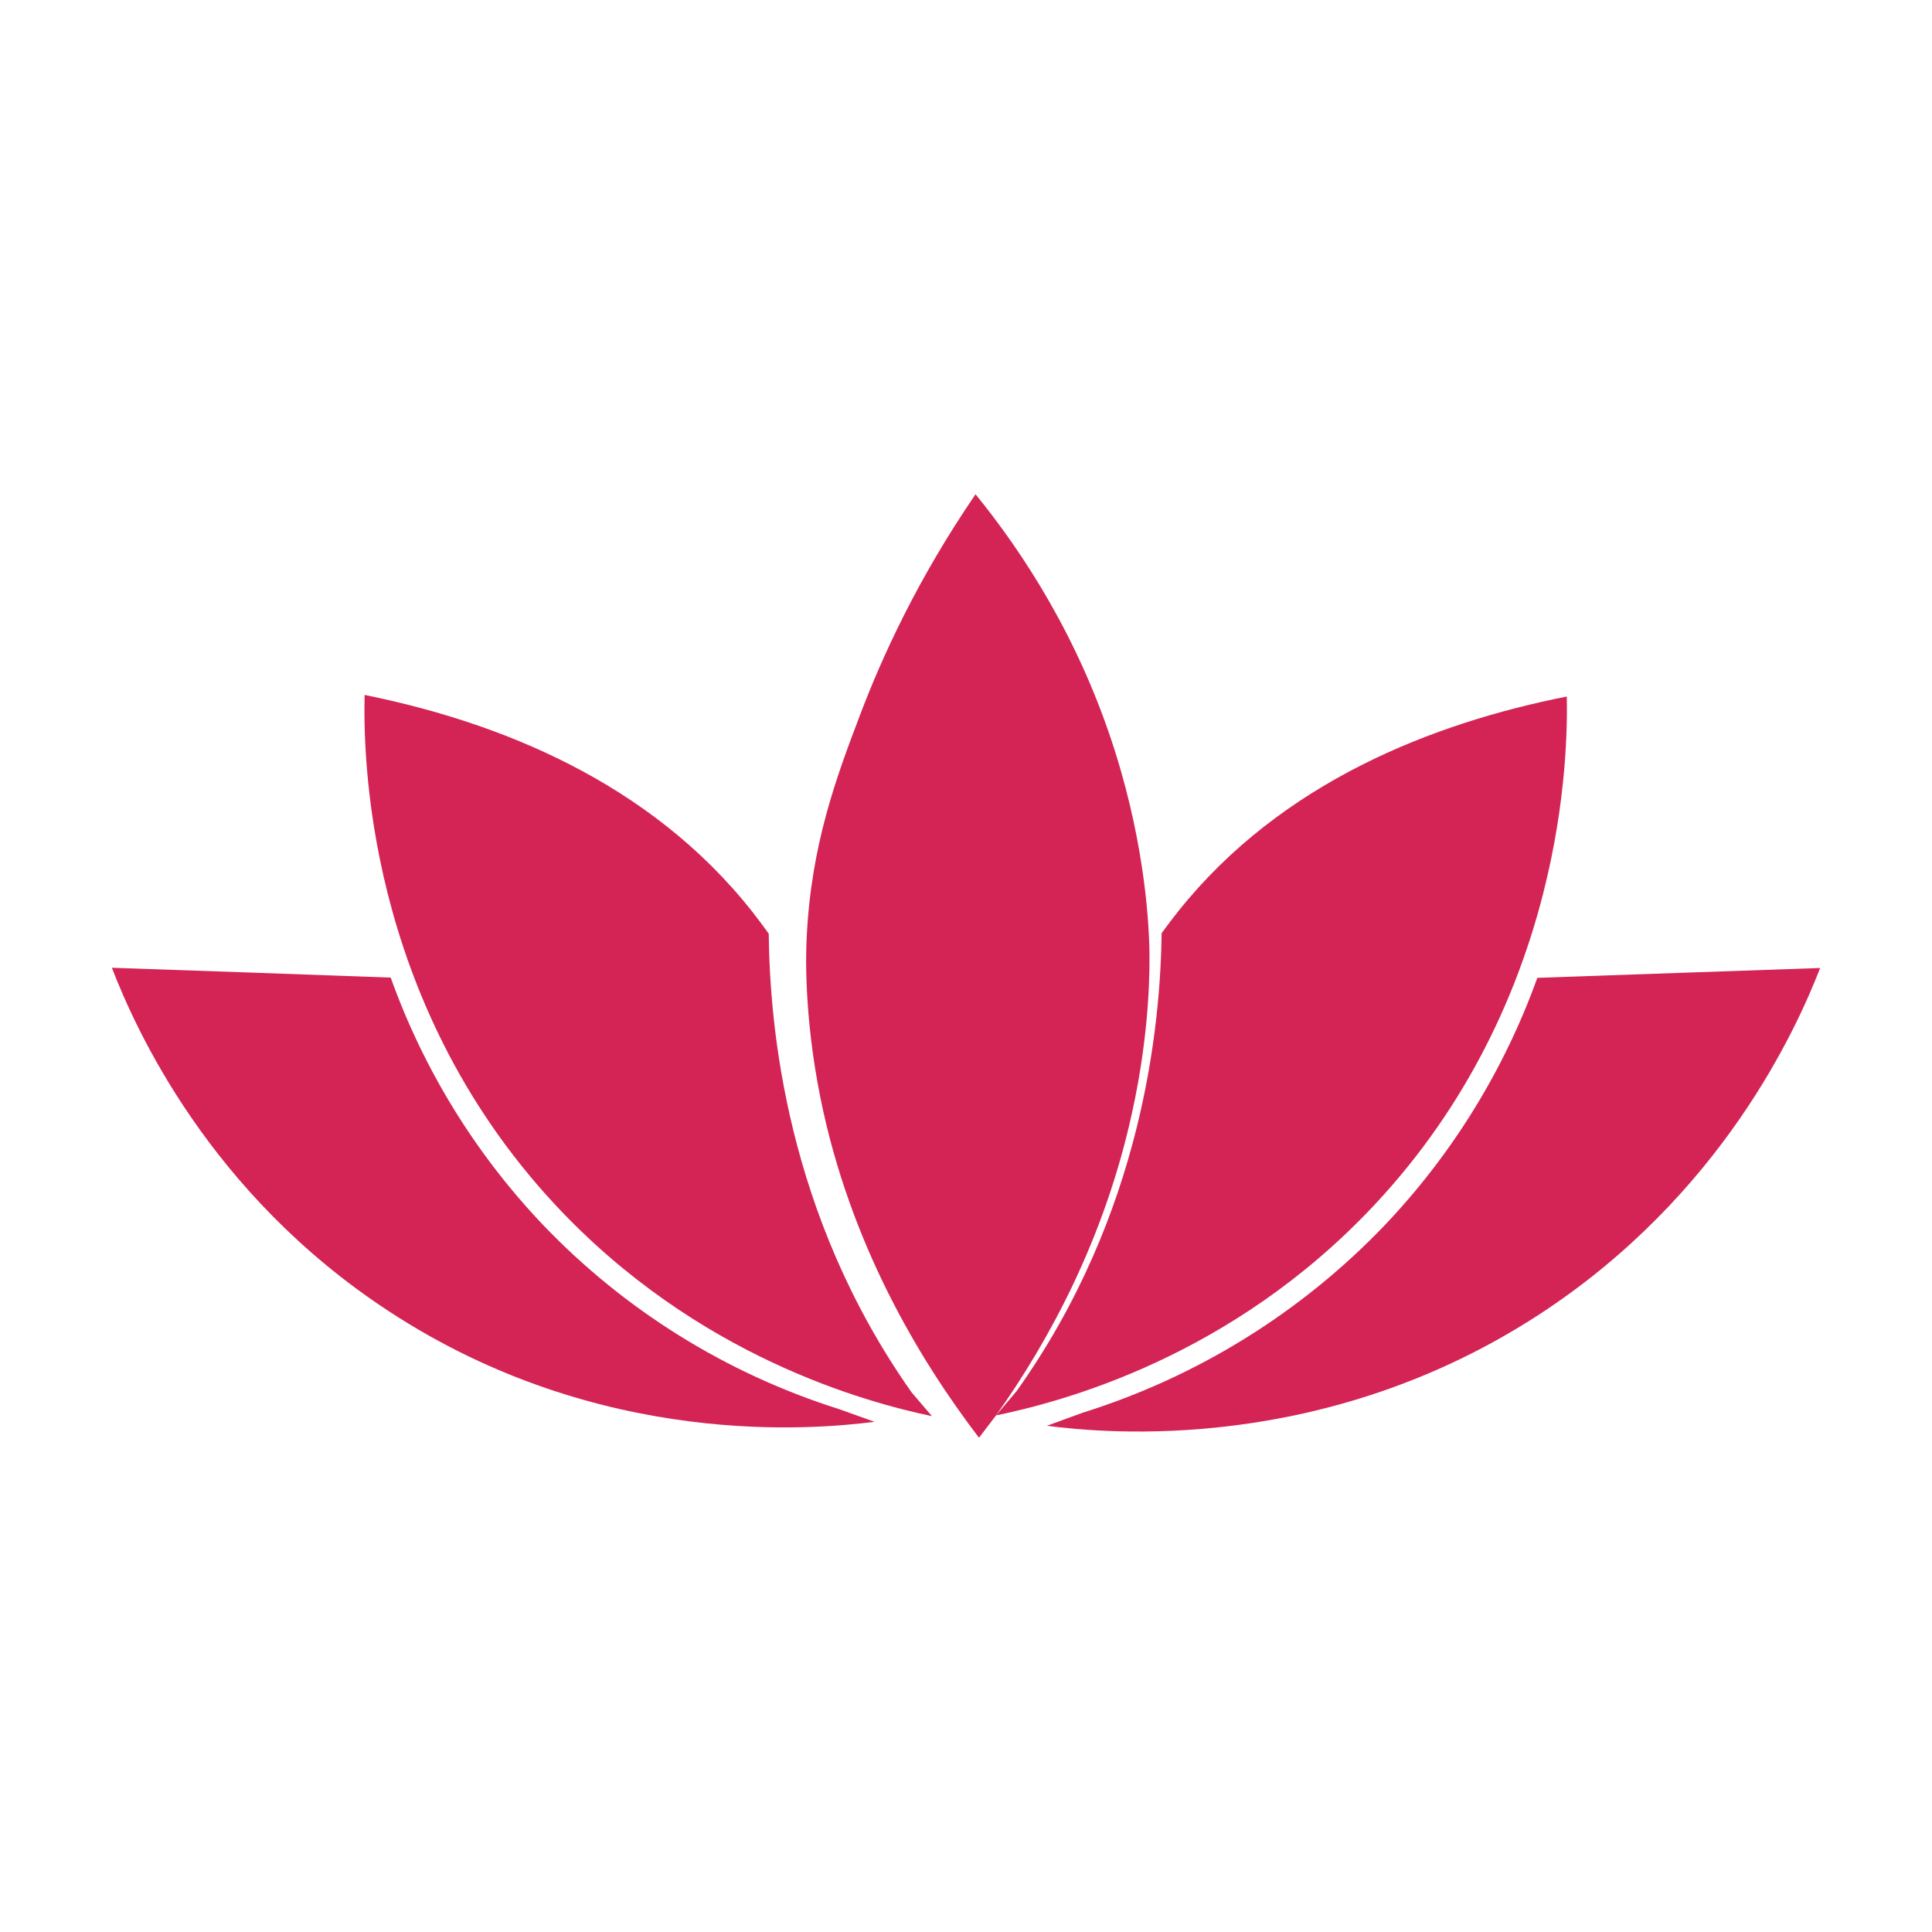
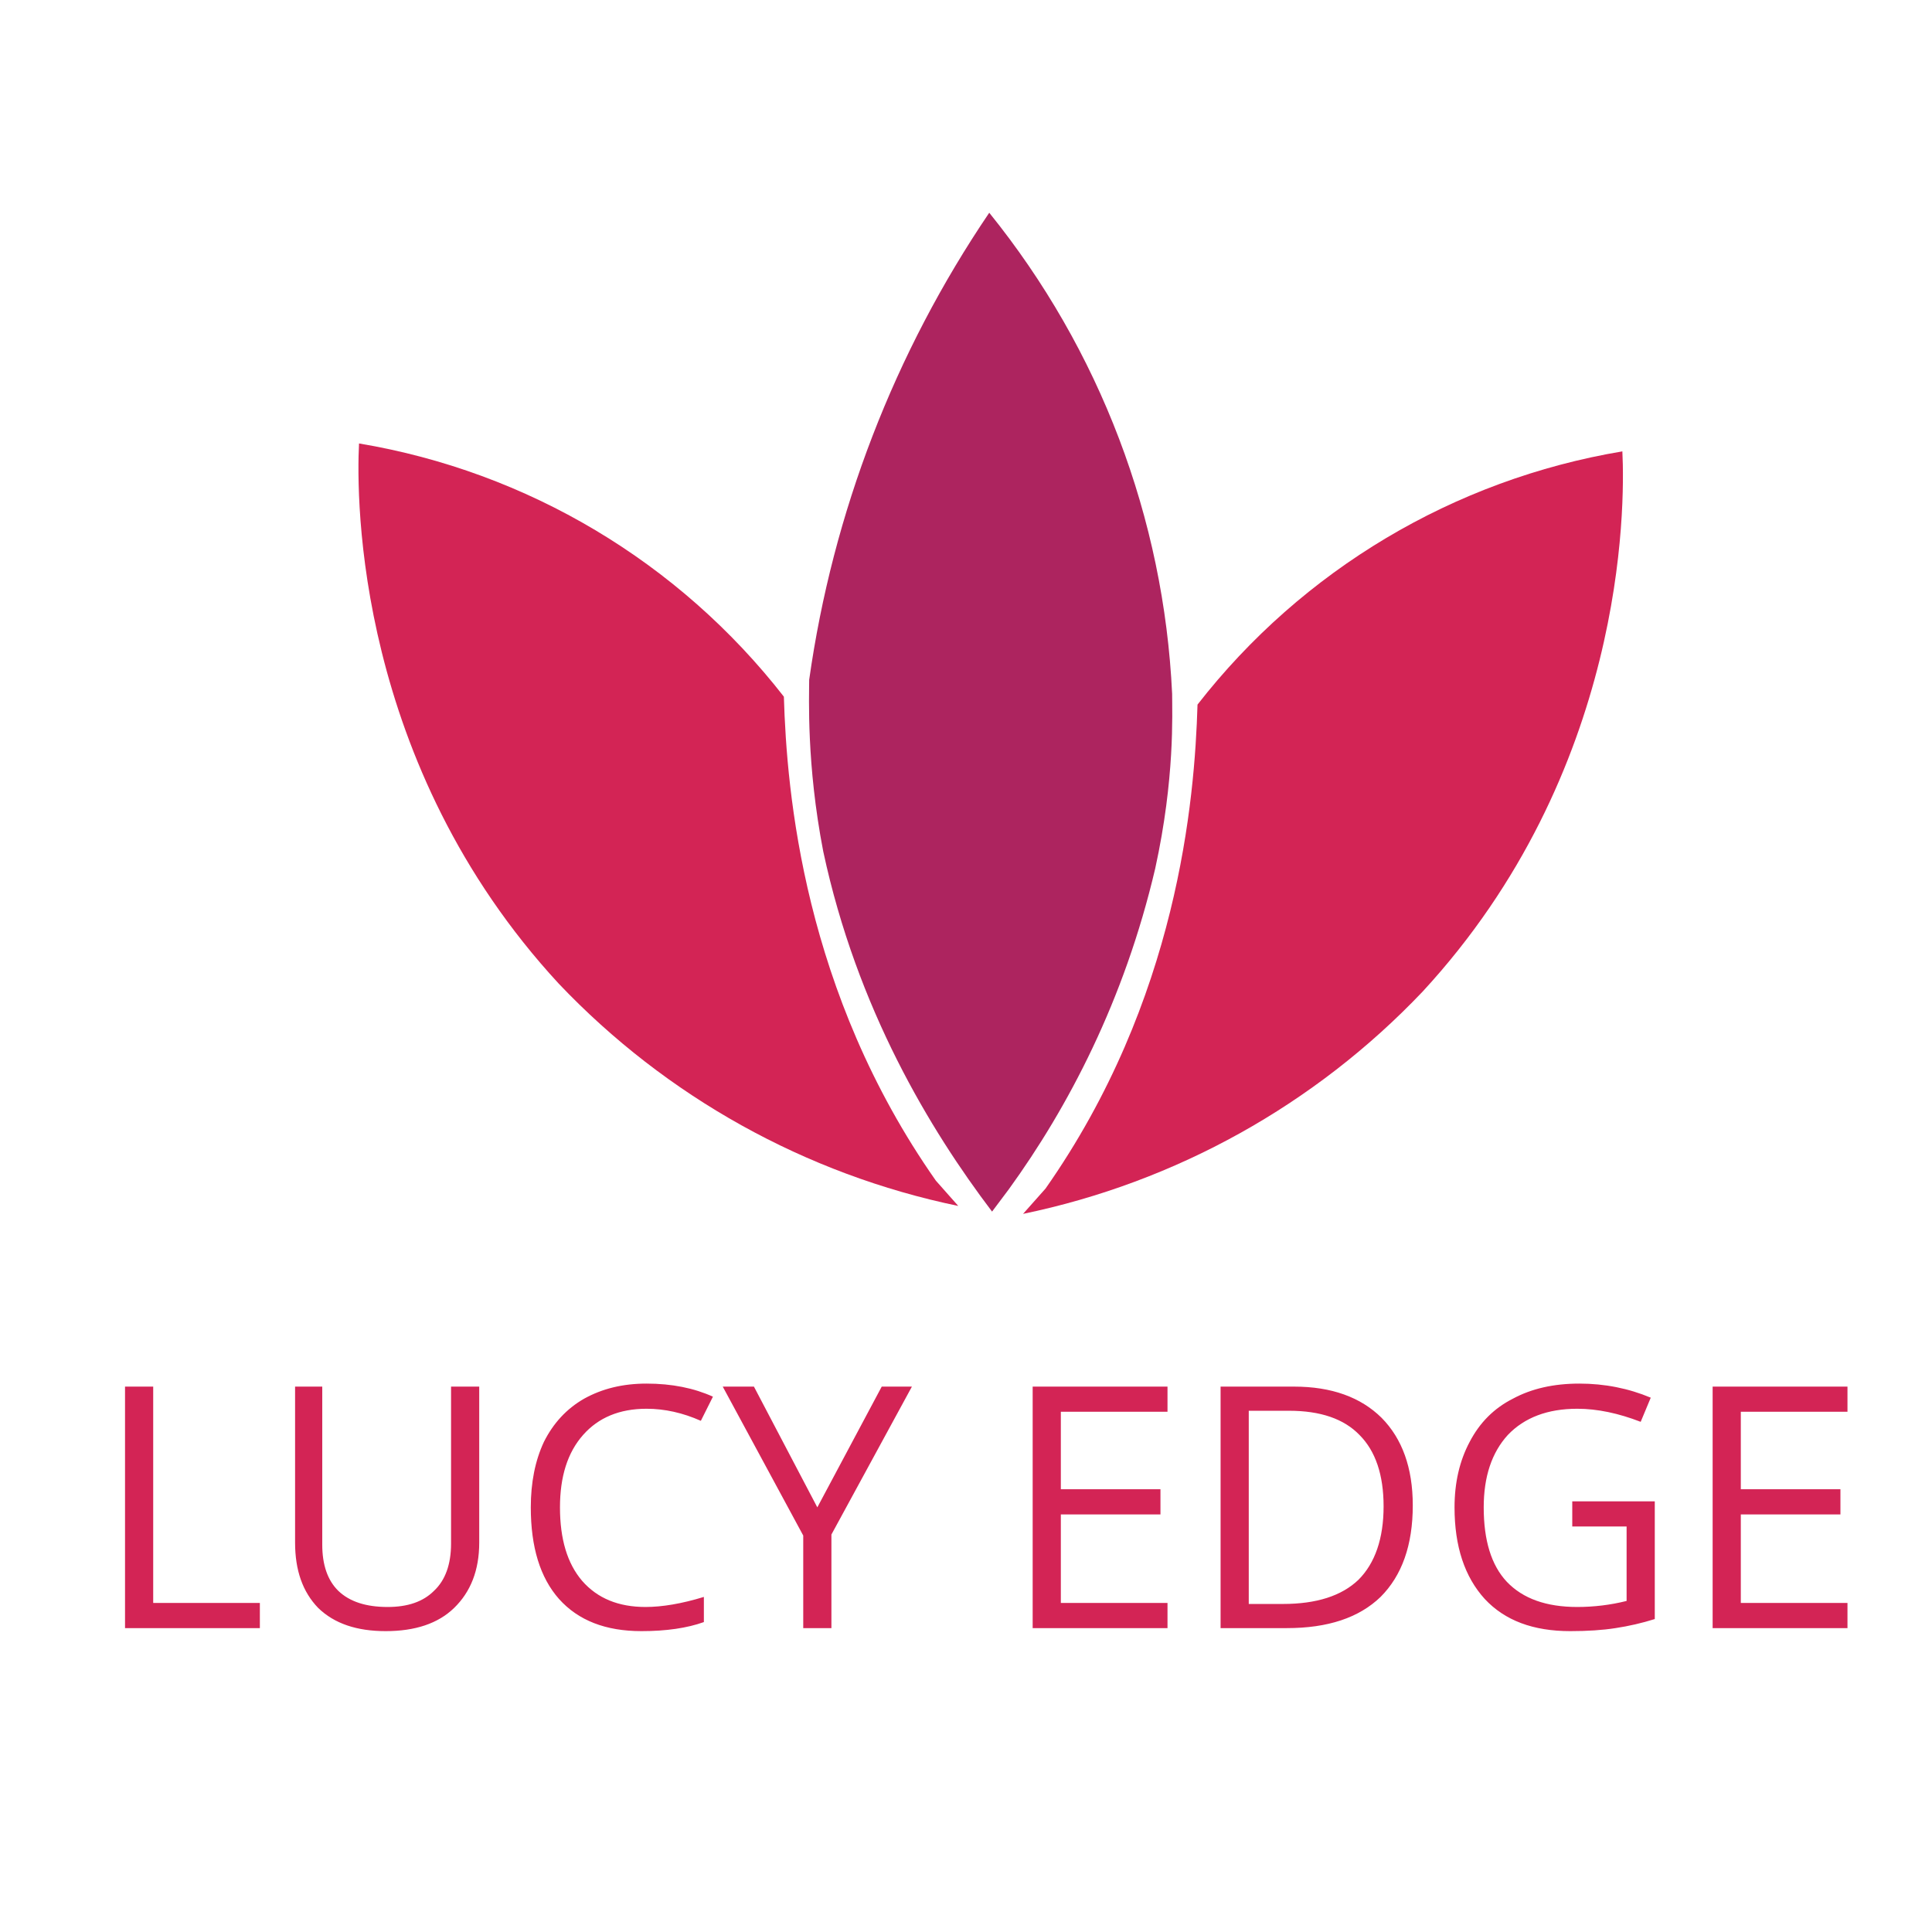
<svg xmlns="http://www.w3.org/2000/svg" version="1.1" x="0" y="0" viewBox="0 0 30 30" xml:space="preserve" id="svg20" width="30" height="30">
-   <style type="text/css" id="style2">.st0{fill:#d32455}</style>
-   <g id="g19" transform="translate(1.26 .521) scale(.91006)">
-     <path class="st0" d="M14.517 23.591c-1.116-.235-4.005-1.007-6.427-3.606-3.27-3.51-3.275-7.77-3.253-8.7 2.268.458 4.854 1.47 6.61 3.693.1.127.194.254.285.38.018 1.565.29 4.786 2.44 7.83" id="path4" fill="#d32455" stroke-width=".045" />
-     <path class="st0" d="M15.61 23.578c1.12-.232 4.01-.985 6.446-3.58 3.284-3.496 3.311-7.756 3.293-8.686-2.268.45-4.858 1.447-6.627 3.661-.1.127-.195.25-.286.376-.022 1.565-.313 4.781-2.476 7.816" id="path6" fill="#d32455" stroke-width=".045" />
-     <path class="st0" d="M13.537 23.687c-.997.127-4.672.48-8.282-1.883C2.175 19.79.923 16.97.524 15.94c1.587.055 3.175.109 4.758.168a11.987 11.987 0 0 0 2.585 4.205 11.976 11.976 0 0 0 5.063 3.157" id="path8" fill="#d32455" stroke-width=".045" />
-     <path class="st0" d="M16.477 23.755c1.011.131 4.735.485 8.396-1.896 3.12-2.032 4.395-4.877 4.799-5.915-1.61.054-3.216.113-4.826.168a12.04 12.04 0 0 1-2.622 4.24 12.157 12.157 0 0 1-5.135 3.18" id="path10" fill="#d32455" stroke-width=".045" />
-     <g transform="translate(-6.816 -3.03) scale(.04536)" id="Layer_2">
-       <path id="path17" d="M488 595c-22.3-29.2-48.4-72.5-59.6-127.6-6.4-31.8-5.5-55.3-5.2-60.9 1.7-34.5 11-59.6 20.1-83.5 8.2-21.6 21.5-50.9 43.4-82.9 17.9 22 39 54.2 52.4 96.5 11.9 37.5 12.8 67.4 13 74.5.1 6.4.4 30.2-6.5 61.5-10.3 47.3-31.1 85.7-51.2 114" class="st0" fill="#d32455" />
-     </g>
+   <style type="text/css" id="style2">.st0{fill:#d32455}.st1{fill:none}</style>
+   <path id="path7" d="M14.88 18.726a11.885 11.885 0 0 1-6.203-3.451C5.53 11.867 5.53 7.76 5.575 6.886a10.573 10.573 0 0 1 6.597 3.932c.044 1.486.306 4.588 2.36 7.515" class="st0" fill="#7e9da0" />
+   <path id="path11" d="M13.92 18.814c-.962.13-4.5.48-7.952-1.792-2.971-1.966-4.194-4.674-4.588-5.68l4.588.176a11.534 11.534 0 0 0 7.384 7.121" class="st1" fill="#bcd8d9" />
+   <path id="rect15" d="M-.28 21.26h31.414v6.598H-.28z" fill="none" />
+   <text id="text17" class="st0" font-size="5.243" x="1.424" y="25.28" font-family="'Open Sans',Arial,sans-serif" fill="#7e9da0">LUCY EDGE</text>
+   <g transform="translate(-5.916 -7.182) scale(.04369)" id="Layer_2">
+     <path d="M488 595c-22-29-48-72-60-128-6-31-5-55-5-61a394 394 0 0 1 64-166 294 294 0 0 1 65 171c0 7 1 30-6 62-11 47-31 85-52 114" id="path20" fill="#ad245f" />
  </g>
+   <path id="path7-6" d="M15.886 18.849a11.885 11.885 0 0 0 6.204-3.451c3.146-3.408 3.146-7.515 3.102-8.389a10.573 10.573 0 0 0-6.597 3.932c-.044 1.486-.306 4.588-2.36 7.515" class="st0" fill="#7e9da0" />
+   <path id="path11-4" d="M16.908 18.889c.962.13 4.5.48 7.952-1.791 2.971-1.967 4.194-4.675 4.587-5.68l-4.587.175a11.534 11.534 0 0 1-7.384 7.121" class="st1" fill="#bcd8d9" />
</svg>
